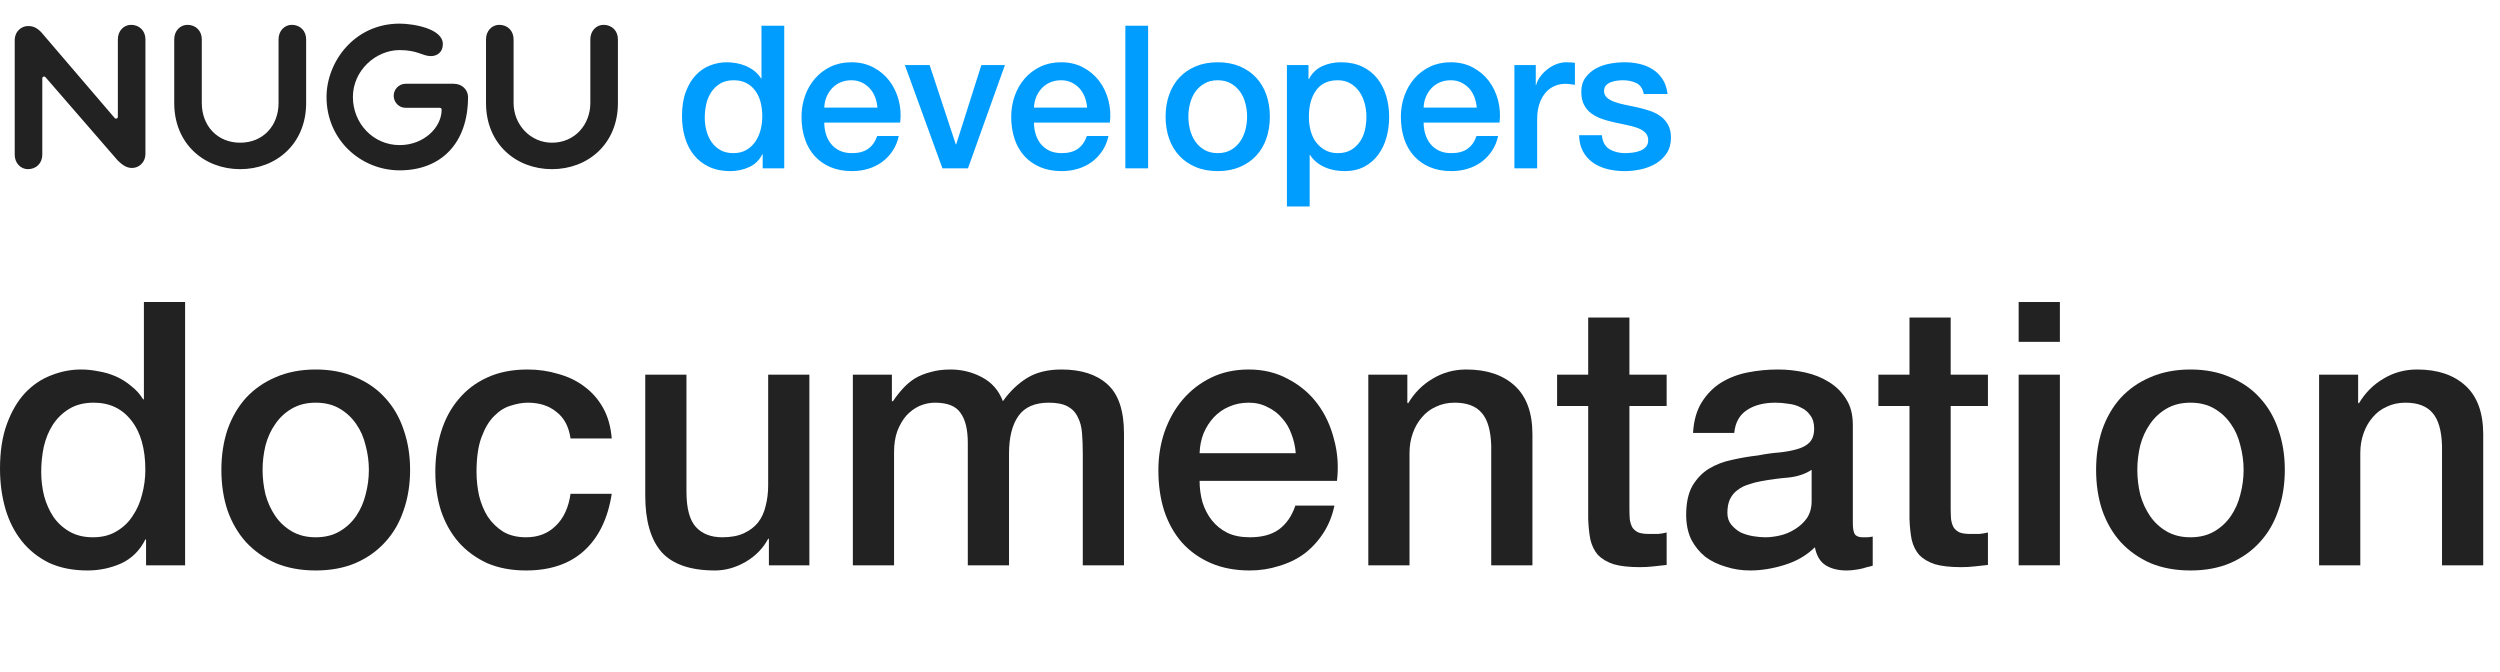
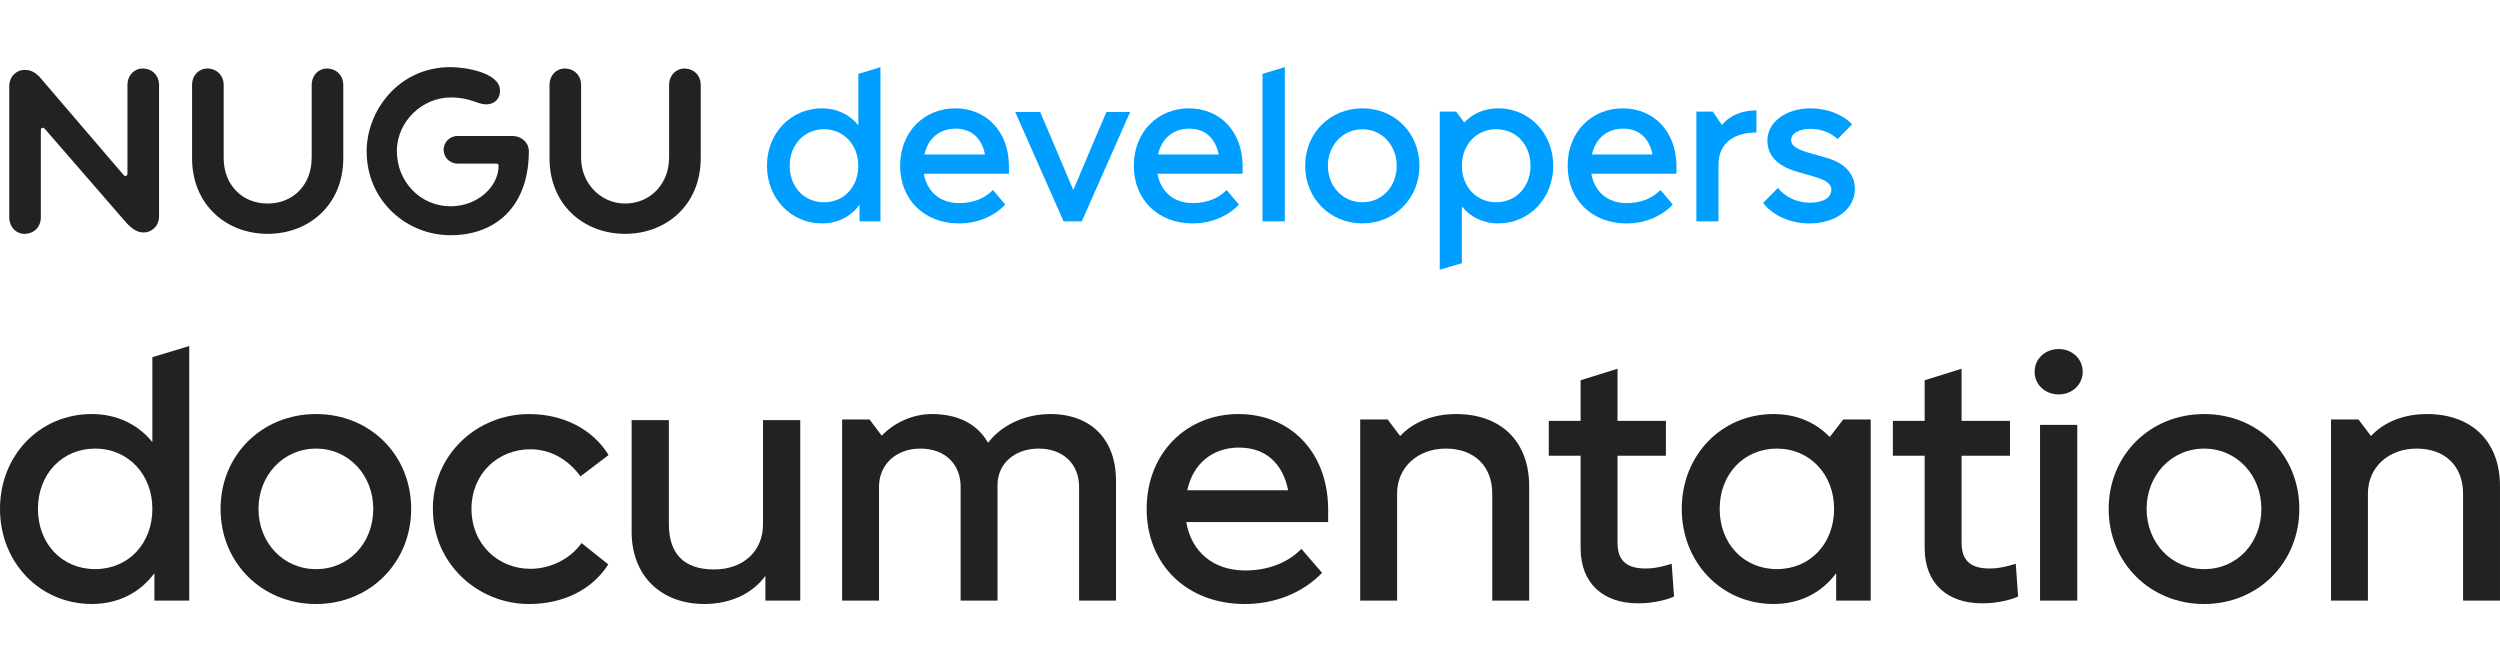
<svg xmlns="http://www.w3.org/2000/svg" width="149" height="40" viewBox="0 0 149 40" fill="none">
-   <path fill-rule="evenodd" clip-rule="evenodd" d="M26.215 6.426C26.275 6.426 26.322 6.473 26.322 6.534C26.322 7.609 25.25 8.648 23.82 8.648C22.248 8.648 21.033 7.358 21.033 5.781C21.033 4.204 22.391 2.985 23.82 2.985C24.893 2.985 25.179 3.344 25.679 3.344C26.036 3.344 26.394 3.129 26.394 2.627C26.394 1.695 24.607 1.408 23.82 1.408C21.104 1.408 19.461 3.702 19.461 5.781C19.461 8.361 21.533 10.153 23.82 10.153C26.251 10.153 27.895 8.576 27.895 5.781C27.895 5.351 27.537 4.992 27.037 4.992H24.178C23.749 4.992 23.463 5.351 23.463 5.709C23.463 6.068 23.749 6.426 24.178 6.426H26.215ZM16.602 6.139C16.602 7.501 15.673 8.505 14.315 8.505C12.957 8.505 12.027 7.501 12.027 6.139V2.34C12.027 1.839 11.67 1.48 11.17 1.48C10.741 1.48 10.384 1.839 10.384 2.34V6.139C10.384 8.576 12.171 10.082 14.315 10.082C16.459 10.082 18.246 8.576 18.246 6.139V2.34C18.246 1.839 17.889 1.48 17.388 1.48C16.959 1.48 16.602 1.839 16.602 2.34V6.139ZM7.004 9.549C7.361 9.907 7.596 10.01 7.881 10.01C8.239 10.01 8.668 9.723 8.668 9.15V2.34C8.668 1.839 8.31 1.48 7.81 1.48C7.381 1.48 7.024 1.839 7.024 2.34V6.964C7.024 7.069 6.896 7.103 6.841 7.04L2.449 1.91C2.163 1.624 1.949 1.552 1.663 1.552C1.306 1.552 0.877 1.839 0.877 2.412V9.222C0.877 9.723 1.234 10.082 1.663 10.082C2.163 10.082 2.521 9.723 2.521 9.222V4.671C2.521 4.572 2.639 4.522 2.713 4.603L7.004 9.549ZM35.184 6.139C35.184 7.43 34.255 8.505 32.897 8.505C31.611 8.505 30.61 7.43 30.61 6.139V2.34C30.61 1.839 30.253 1.48 29.753 1.48C29.323 1.48 28.966 1.839 28.966 2.34V6.139C28.966 8.576 30.753 10.082 32.897 10.082C35.042 10.082 36.828 8.576 36.828 6.139V2.34C36.828 1.839 36.471 1.48 35.971 1.48C35.542 1.48 35.184 1.839 35.184 2.34V6.139Z" fill="#222222" />
-   <path fill-rule="evenodd" clip-rule="evenodd" d="M95.471 8.056C95.51 8.453 95.661 8.731 95.923 8.889C96.185 9.048 96.498 9.127 96.863 9.127C96.99 9.127 97.135 9.117 97.298 9.097C97.46 9.078 97.613 9.04 97.756 8.984C97.899 8.929 98.016 8.847 98.107 8.74C98.198 8.633 98.24 8.493 98.232 8.318C98.224 8.143 98.161 8 98.042 7.889C97.923 7.778 97.77 7.689 97.584 7.621C97.397 7.554 97.185 7.497 96.947 7.449C96.709 7.401 96.467 7.35 96.221 7.294C95.967 7.239 95.723 7.171 95.489 7.092C95.255 7.012 95.044 6.905 94.858 6.77C94.671 6.636 94.522 6.463 94.411 6.253C94.3 6.042 94.245 5.783 94.245 5.473C94.245 5.14 94.326 4.86 94.489 4.634C94.651 4.408 94.858 4.225 95.108 4.086C95.358 3.948 95.635 3.85 95.941 3.795C96.246 3.739 96.538 3.711 96.816 3.711C97.133 3.711 97.437 3.745 97.726 3.812C98.016 3.88 98.278 3.989 98.512 4.14C98.746 4.291 98.941 4.487 99.095 4.729C99.25 4.971 99.347 5.263 99.387 5.604H97.97C97.907 5.279 97.758 5.06 97.524 4.949C97.29 4.838 97.022 4.783 96.721 4.783C96.625 4.783 96.512 4.791 96.382 4.806C96.251 4.822 96.127 4.852 96.012 4.896C95.897 4.939 95.8 5.003 95.721 5.086C95.641 5.169 95.602 5.279 95.602 5.414C95.602 5.58 95.659 5.715 95.774 5.818C95.889 5.921 96.04 6.007 96.227 6.074C96.413 6.142 96.625 6.199 96.863 6.247C97.102 6.294 97.347 6.346 97.601 6.401C97.847 6.457 98.089 6.524 98.328 6.604C98.566 6.683 98.778 6.79 98.964 6.925C99.151 7.06 99.302 7.231 99.416 7.437C99.532 7.643 99.589 7.897 99.589 8.199C99.589 8.564 99.506 8.873 99.339 9.127C99.173 9.381 98.956 9.588 98.691 9.746C98.425 9.905 98.129 10.02 97.804 10.091C97.478 10.163 97.157 10.198 96.84 10.198C96.451 10.198 96.092 10.155 95.763 10.068C95.433 9.98 95.147 9.847 94.906 9.669C94.663 9.49 94.473 9.268 94.334 9.002C94.195 8.736 94.122 8.421 94.114 8.056H95.471ZM90.258 3.878H91.532V5.068H91.555C91.595 4.902 91.673 4.739 91.788 4.58C91.903 4.422 92.042 4.277 92.204 4.146C92.367 4.015 92.547 3.91 92.746 3.83C92.944 3.751 93.147 3.711 93.353 3.711C93.511 3.711 93.621 3.715 93.68 3.723C93.74 3.731 93.801 3.739 93.865 3.747V5.056C93.769 5.041 93.672 5.027 93.573 5.015C93.474 5.003 93.377 4.997 93.281 4.997C93.051 4.997 92.835 5.043 92.633 5.134C92.43 5.225 92.254 5.36 92.103 5.538C91.952 5.717 91.833 5.937 91.746 6.199C91.659 6.461 91.615 6.762 91.615 7.104V10.032H90.258V3.878ZM84.849 7.306C84.849 7.544 84.882 7.774 84.95 7.996C85.017 8.219 85.118 8.413 85.253 8.58C85.388 8.746 85.559 8.879 85.765 8.979C85.971 9.078 86.217 9.127 86.503 9.127C86.9 9.127 87.219 9.042 87.461 8.871C87.703 8.701 87.884 8.445 88.003 8.104H89.288C89.217 8.437 89.094 8.734 88.919 8.996C88.745 9.258 88.534 9.478 88.288 9.657C88.042 9.836 87.767 9.97 87.461 10.062C87.156 10.153 86.836 10.198 86.503 10.198C86.019 10.198 85.59 10.119 85.217 9.96C84.844 9.802 84.529 9.58 84.271 9.294C84.013 9.008 83.819 8.667 83.688 8.27C83.557 7.874 83.492 7.437 83.492 6.961C83.492 6.524 83.561 6.11 83.7 5.717C83.839 5.324 84.037 4.979 84.295 4.681C84.553 4.384 84.864 4.148 85.229 3.973C85.594 3.799 86.007 3.711 86.467 3.711C86.951 3.711 87.386 3.812 87.771 4.015C88.155 4.217 88.475 4.485 88.729 4.818C88.983 5.152 89.167 5.535 89.282 5.967C89.397 6.4 89.427 6.846 89.372 7.306H84.849ZM88.014 6.413C87.998 6.199 87.953 5.993 87.877 5.794C87.802 5.596 87.699 5.424 87.568 5.277C87.437 5.13 87.278 5.011 87.092 4.92C86.905 4.828 86.697 4.783 86.467 4.783C86.229 4.783 86.012 4.824 85.818 4.908C85.624 4.991 85.457 5.106 85.318 5.253C85.179 5.4 85.068 5.572 84.985 5.771C84.901 5.969 84.856 6.183 84.848 6.413H88.014ZM81.438 6.961C81.438 6.683 81.402 6.413 81.331 6.152C81.26 5.89 81.152 5.657 81.01 5.455C80.867 5.253 80.688 5.09 80.474 4.967C80.26 4.844 80.013 4.783 79.736 4.783C79.165 4.783 78.734 4.981 78.445 5.378C78.155 5.775 78.01 6.302 78.01 6.961C78.01 7.27 78.048 7.558 78.123 7.824C78.198 8.09 78.311 8.318 78.462 8.508C78.613 8.699 78.794 8.85 79.004 8.961C79.214 9.072 79.458 9.127 79.736 9.127C80.045 9.127 80.307 9.064 80.522 8.937C80.736 8.81 80.912 8.645 81.051 8.443C81.19 8.24 81.289 8.01 81.349 7.752C81.408 7.495 81.438 7.231 81.438 6.961ZM76.7 3.878H77.986V4.711H78.01C78.2 4.354 78.466 4.098 78.807 3.943C79.148 3.789 79.517 3.711 79.914 3.711C80.398 3.711 80.82 3.797 81.182 3.967C81.543 4.138 81.842 4.372 82.08 4.669C82.318 4.967 82.497 5.314 82.616 5.711C82.735 6.108 82.794 6.532 82.794 6.985C82.794 7.397 82.741 7.798 82.634 8.187C82.526 8.576 82.364 8.919 82.146 9.216C81.927 9.514 81.652 9.752 81.319 9.931C80.985 10.109 80.592 10.198 80.14 10.198C79.942 10.198 79.743 10.181 79.545 10.145C79.347 10.109 79.156 10.052 78.974 9.972C78.791 9.893 78.623 9.792 78.468 9.669C78.313 9.546 78.184 9.401 78.081 9.234H78.057V12.305H76.7V3.878ZM72.577 9.127C72.878 9.127 73.14 9.064 73.362 8.937C73.584 8.81 73.767 8.643 73.91 8.437C74.053 8.231 74.158 7.998 74.225 7.74C74.293 7.483 74.327 7.219 74.327 6.949C74.327 6.687 74.293 6.425 74.225 6.163C74.158 5.902 74.053 5.669 73.91 5.467C73.767 5.265 73.584 5.1 73.362 4.973C73.14 4.846 72.878 4.783 72.577 4.783C72.275 4.783 72.013 4.846 71.791 4.973C71.569 5.1 71.386 5.265 71.243 5.467C71.101 5.669 70.996 5.902 70.928 6.163C70.861 6.425 70.827 6.687 70.827 6.949C70.827 7.219 70.861 7.483 70.928 7.74C70.996 7.998 71.101 8.231 71.243 8.437C71.386 8.643 71.569 8.81 71.791 8.937C72.013 9.064 72.275 9.127 72.577 9.127ZM72.577 10.198C72.085 10.198 71.646 10.117 71.261 9.954C70.877 9.792 70.551 9.568 70.285 9.282C70.02 8.996 69.817 8.655 69.678 8.258C69.539 7.862 69.47 7.425 69.47 6.949C69.47 6.481 69.539 6.048 69.678 5.652C69.817 5.255 70.02 4.914 70.285 4.628C70.551 4.342 70.877 4.118 71.261 3.955C71.646 3.793 72.085 3.711 72.577 3.711C73.069 3.711 73.507 3.793 73.892 3.955C74.277 4.118 74.602 4.342 74.868 4.628C75.134 4.914 75.336 5.255 75.475 5.652C75.614 6.048 75.683 6.481 75.683 6.949C75.683 7.425 75.614 7.862 75.475 8.258C75.336 8.655 75.134 8.996 74.868 9.282C74.602 9.568 74.277 9.792 73.892 9.954C73.507 10.117 73.069 10.198 72.577 10.198ZM67.071 10.032H68.428V1.533H67.071V10.032ZM61.625 7.306C61.625 7.544 61.659 7.774 61.726 7.996C61.794 8.219 61.895 8.413 62.03 8.58C62.165 8.746 62.335 8.879 62.541 8.979C62.748 9.078 62.994 9.127 63.279 9.127C63.676 9.127 63.996 9.042 64.238 8.871C64.48 8.701 64.66 8.445 64.779 8.104H66.065C65.993 8.437 65.87 8.734 65.696 8.996C65.521 9.258 65.311 9.478 65.065 9.657C64.819 9.836 64.543 9.97 64.238 10.062C63.932 10.153 63.613 10.198 63.279 10.198C62.795 10.198 62.367 10.119 61.994 9.96C61.621 9.802 61.306 9.58 61.048 9.294C60.79 9.008 60.595 8.667 60.465 8.27C60.334 7.874 60.268 7.437 60.268 6.961C60.268 6.524 60.337 6.11 60.476 5.717C60.615 5.324 60.814 4.979 61.072 4.681C61.33 4.384 61.641 4.148 62.006 3.973C62.371 3.799 62.784 3.711 63.244 3.711C63.728 3.711 64.162 3.812 64.547 4.015C64.932 4.217 65.251 4.485 65.505 4.818C65.759 5.152 65.944 5.535 66.059 5.967C66.174 6.4 66.204 6.846 66.148 7.306H61.625ZM64.792 6.413C64.776 6.199 64.731 5.993 64.655 5.794C64.58 5.596 64.477 5.424 64.346 5.277C64.215 5.13 64.056 5.011 63.87 4.92C63.683 4.828 63.475 4.783 63.245 4.783C63.007 4.783 62.79 4.824 62.596 4.908C62.402 4.991 62.235 5.106 62.096 5.253C61.957 5.4 61.846 5.572 61.763 5.771C61.679 5.969 61.634 6.183 61.626 6.413H64.792ZM53.93 3.878H55.406L56.965 8.604H56.989L58.489 3.878H59.893L57.691 10.032H56.168L53.93 3.878ZM49.127 7.306C49.127 7.544 49.161 7.774 49.228 7.996C49.296 8.219 49.397 8.413 49.532 8.58C49.667 8.746 49.837 8.879 50.044 8.979C50.25 9.078 50.496 9.127 50.782 9.127C51.178 9.127 51.498 9.042 51.74 8.871C51.982 8.701 52.163 8.445 52.282 8.104H53.567C53.496 8.437 53.373 8.734 53.198 8.996C53.023 9.258 52.813 9.478 52.567 9.657C52.321 9.836 52.045 9.97 51.74 10.062C51.434 10.153 51.115 10.198 50.782 10.198C50.298 10.198 49.869 10.119 49.496 9.96C49.123 9.802 48.808 9.58 48.55 9.294C48.292 9.008 48.098 8.667 47.967 8.27C47.836 7.874 47.77 7.437 47.77 6.961C47.77 6.524 47.84 6.11 47.978 5.717C48.117 5.324 48.316 4.979 48.574 4.681C48.832 4.384 49.143 4.148 49.508 3.973C49.873 3.799 50.286 3.711 50.746 3.711C51.23 3.711 51.665 3.812 52.049 4.015C52.434 4.217 52.754 4.485 53.008 4.818C53.261 5.152 53.446 5.535 53.561 5.967C53.676 6.4 53.706 6.846 53.65 7.306H49.127ZM52.294 6.413C52.278 6.199 52.232 5.993 52.157 5.794C52.082 5.596 51.978 5.424 51.847 5.277C51.717 5.13 51.558 5.011 51.371 4.92C51.185 4.828 50.977 4.783 50.746 4.783C50.508 4.783 50.292 4.824 50.098 4.908C49.903 4.991 49.737 5.106 49.598 5.253C49.459 5.4 49.348 5.572 49.264 5.771C49.181 5.969 49.136 6.183 49.128 6.413H52.294ZM42.004 7.02C42.004 7.282 42.037 7.54 42.105 7.794C42.172 8.048 42.275 8.274 42.414 8.473C42.553 8.671 42.73 8.83 42.944 8.949C43.158 9.068 43.412 9.127 43.706 9.127C44.007 9.127 44.267 9.064 44.485 8.937C44.703 8.81 44.882 8.643 45.021 8.437C45.16 8.231 45.263 7.998 45.331 7.74C45.398 7.483 45.432 7.219 45.432 6.949C45.432 6.267 45.279 5.735 44.973 5.354C44.668 4.973 44.253 4.783 43.729 4.783C43.412 4.783 43.144 4.848 42.926 4.979C42.708 5.11 42.529 5.281 42.39 5.491C42.252 5.701 42.152 5.939 42.093 6.205C42.033 6.471 42.004 6.743 42.004 7.02ZM46.741 10.032H45.456V9.199H45.432C45.249 9.556 44.983 9.812 44.634 9.966C44.285 10.121 43.916 10.199 43.527 10.199C43.043 10.199 42.621 10.113 42.26 9.943C41.898 9.772 41.599 9.54 41.361 9.246C41.123 8.953 40.944 8.606 40.825 8.205C40.706 7.804 40.647 7.374 40.647 6.913C40.647 6.358 40.722 5.878 40.873 5.473C41.024 5.068 41.224 4.735 41.474 4.473C41.724 4.211 42.01 4.019 42.331 3.896C42.653 3.773 42.98 3.712 43.313 3.712C43.503 3.712 43.698 3.729 43.896 3.765C44.095 3.801 44.285 3.858 44.468 3.938C44.65 4.017 44.819 4.118 44.974 4.241C45.128 4.364 45.257 4.509 45.36 4.676H45.384V1.533H46.741V10.032Z" fill="#009DFF" />
-   <path d="M11.032 33.692H8.705V32.154H8.662C8.332 32.813 7.85 33.289 7.218 33.582C6.586 33.861 5.918 34 5.214 34C4.338 34 3.57 33.846 2.909 33.538C2.262 33.216 1.724 32.784 1.293 32.242C0.862 31.7 0.539 31.062 0.323 30.33C0.108 29.582 0 28.784 0 27.934C0 26.908 0.136 26.022 0.409 25.275C0.682 24.527 1.041 23.912 1.487 23.429C1.946 22.945 2.464 22.593 3.038 22.374C3.627 22.139 4.223 22.022 4.827 22.022C5.171 22.022 5.523 22.059 5.882 22.132C6.242 22.191 6.586 22.293 6.917 22.44C7.247 22.586 7.549 22.777 7.822 23.011C8.109 23.231 8.346 23.494 8.533 23.802H8.576V18H11.032V33.692ZM2.456 28.132C2.456 28.615 2.514 29.092 2.629 29.56C2.758 30.029 2.945 30.447 3.189 30.813C3.448 31.18 3.771 31.473 4.159 31.692C4.546 31.912 5.006 32.022 5.538 32.022C6.083 32.022 6.55 31.905 6.938 31.67C7.34 31.436 7.664 31.128 7.908 30.747C8.166 30.366 8.353 29.941 8.468 29.473C8.597 28.989 8.662 28.498 8.662 28C8.662 26.74 8.382 25.758 7.822 25.055C7.276 24.352 6.529 24 5.581 24C5.006 24 4.518 24.125 4.116 24.374C3.728 24.608 3.404 24.923 3.146 25.319C2.902 25.7 2.722 26.139 2.607 26.637C2.507 27.121 2.456 27.619 2.456 28.132Z" fill="#222222" />
-   <path d="M18.818 34C17.927 34 17.13 33.853 16.426 33.56C15.736 33.253 15.148 32.835 14.659 32.308C14.185 31.78 13.819 31.15 13.56 30.418C13.316 29.685 13.194 28.879 13.194 28C13.194 27.136 13.316 26.337 13.56 25.604C13.819 24.872 14.185 24.242 14.659 23.714C15.148 23.187 15.736 22.777 16.426 22.483C17.13 22.176 17.927 22.022 18.818 22.022C19.708 22.022 20.498 22.176 21.188 22.483C21.892 22.777 22.481 23.187 22.955 23.714C23.443 24.242 23.809 24.872 24.054 25.604C24.312 26.337 24.442 27.136 24.442 28C24.442 28.879 24.312 29.685 24.054 30.418C23.809 31.15 23.443 31.78 22.955 32.308C22.481 32.835 21.892 33.253 21.188 33.56C20.498 33.853 19.708 34 18.818 34ZM18.818 32.022C19.364 32.022 19.838 31.905 20.24 31.67C20.642 31.436 20.973 31.128 21.231 30.747C21.49 30.366 21.676 29.941 21.791 29.473C21.921 28.989 21.985 28.498 21.985 28C21.985 27.517 21.921 27.033 21.791 26.549C21.676 26.066 21.49 25.641 21.231 25.275C20.973 24.894 20.642 24.586 20.24 24.352C19.838 24.117 19.364 24 18.818 24C18.272 24 17.798 24.117 17.396 24.352C16.993 24.586 16.663 24.894 16.404 25.275C16.146 25.641 15.952 26.066 15.823 26.549C15.708 27.033 15.65 27.517 15.65 28C15.65 28.498 15.708 28.989 15.823 29.473C15.952 29.941 16.146 30.366 16.404 30.747C16.663 31.128 16.993 31.436 17.396 31.67C17.798 31.905 18.272 32.022 18.818 32.022Z" fill="#222222" />
-   <path d="M34.004 26.132C33.903 25.429 33.623 24.901 33.163 24.549C32.718 24.183 32.151 24 31.461 24C31.145 24 30.808 24.059 30.448 24.176C30.089 24.278 29.759 24.483 29.457 24.791C29.155 25.084 28.904 25.502 28.703 26.044C28.502 26.571 28.401 27.267 28.401 28.132C28.401 28.601 28.452 29.07 28.552 29.538C28.667 30.007 28.84 30.425 29.069 30.791C29.314 31.157 29.622 31.458 29.996 31.692C30.369 31.912 30.822 32.022 31.353 32.022C32.072 32.022 32.66 31.795 33.12 31.341C33.594 30.886 33.889 30.249 34.004 29.429H36.46C36.23 30.908 35.677 32.044 34.801 32.835C33.939 33.612 32.79 34 31.353 34C30.477 34 29.701 33.853 29.026 33.56C28.366 33.253 27.805 32.843 27.346 32.33C26.886 31.802 26.534 31.18 26.29 30.462C26.06 29.744 25.945 28.967 25.945 28.132C25.945 27.282 26.06 26.483 26.29 25.736C26.52 24.989 26.864 24.344 27.324 23.802C27.784 23.245 28.351 22.813 29.026 22.506C29.716 22.183 30.52 22.022 31.439 22.022C32.086 22.022 32.696 22.11 33.271 22.286C33.86 22.447 34.377 22.696 34.822 23.033C35.282 23.37 35.656 23.795 35.943 24.308C36.23 24.82 36.403 25.429 36.46 26.132H34.004Z" fill="#222222" />
-   <path d="M48.239 33.692H45.826V32.11H45.783C45.481 32.681 45.029 33.143 44.425 33.495C43.836 33.831 43.233 34 42.615 34C41.15 34 40.087 33.634 39.426 32.901C38.78 32.154 38.457 31.033 38.457 29.538V22.33H40.913V29.297C40.913 30.293 41.1 30.996 41.473 31.407C41.847 31.817 42.371 32.022 43.046 32.022C43.563 32.022 43.994 31.941 44.339 31.78C44.684 31.619 44.964 31.407 45.179 31.143C45.395 30.864 45.546 30.535 45.632 30.154C45.732 29.773 45.783 29.363 45.783 28.923V22.33H48.239V33.692Z" fill="#222222" />
-   <path d="M50.83 22.33H53.157V23.912H53.221C53.408 23.634 53.609 23.377 53.825 23.143C54.04 22.908 54.277 22.711 54.536 22.549C54.809 22.388 55.117 22.264 55.462 22.176C55.807 22.073 56.202 22.022 56.647 22.022C57.322 22.022 57.947 22.176 58.522 22.483C59.111 22.791 59.527 23.267 59.772 23.912C60.188 23.326 60.669 22.864 61.215 22.527C61.761 22.191 62.443 22.022 63.262 22.022C64.44 22.022 65.352 22.315 65.999 22.901C66.659 23.487 66.99 24.469 66.99 25.846V33.692H64.534V27.055C64.534 26.601 64.519 26.191 64.49 25.824C64.462 25.443 64.376 25.121 64.232 24.857C64.103 24.579 63.901 24.366 63.629 24.22C63.356 24.073 62.982 24 62.508 24C61.675 24 61.072 24.264 60.698 24.791C60.325 25.319 60.138 26.066 60.138 27.033V33.692H57.681V26.396C57.681 25.604 57.538 25.011 57.251 24.615C56.978 24.205 56.468 24 55.721 24C55.405 24 55.096 24.066 54.794 24.198C54.507 24.33 54.248 24.52 54.018 24.769C53.803 25.018 53.623 25.326 53.48 25.692C53.35 26.059 53.286 26.476 53.286 26.945V33.692H50.83V22.33Z" fill="#222222" />
-   <path d="M77.227 27.011C77.198 26.615 77.112 26.234 76.969 25.868C76.839 25.502 76.653 25.187 76.409 24.923C76.179 24.645 75.891 24.425 75.547 24.264C75.216 24.088 74.843 24 74.426 24C73.995 24 73.6 24.081 73.241 24.242C72.896 24.388 72.595 24.601 72.336 24.879C72.092 25.143 71.891 25.458 71.733 25.824C71.589 26.191 71.51 26.586 71.496 27.011H77.227ZM71.496 28.659C71.496 29.099 71.553 29.524 71.668 29.934C71.797 30.344 71.984 30.703 72.228 31.011C72.472 31.319 72.781 31.568 73.155 31.758C73.528 31.934 73.974 32.022 74.491 32.022C75.209 32.022 75.784 31.868 76.215 31.56C76.66 31.238 76.99 30.762 77.206 30.132H79.533C79.403 30.747 79.181 31.297 78.865 31.78C78.549 32.264 78.168 32.674 77.723 33.011C77.278 33.333 76.775 33.575 76.215 33.736C75.669 33.912 75.094 34 74.491 34C73.615 34 72.839 33.853 72.164 33.56C71.489 33.267 70.914 32.857 70.44 32.33C69.98 31.802 69.628 31.172 69.384 30.44C69.154 29.707 69.039 28.901 69.039 28.022C69.039 27.216 69.162 26.454 69.406 25.736C69.664 25.004 70.023 24.366 70.483 23.824C70.957 23.267 71.525 22.828 72.185 22.506C72.846 22.183 73.593 22.022 74.426 22.022C75.302 22.022 76.085 22.212 76.775 22.593C77.479 22.96 78.06 23.451 78.52 24.066C78.98 24.681 79.31 25.392 79.511 26.198C79.727 26.989 79.784 27.809 79.684 28.659H71.496Z" fill="#222222" />
-   <path d="M81.551 22.33H83.878V24L83.921 24.044C84.295 23.414 84.783 22.923 85.386 22.571C85.99 22.205 86.658 22.022 87.39 22.022C88.611 22.022 89.574 22.344 90.278 22.989C90.981 23.634 91.333 24.601 91.333 25.89V33.692H88.877V26.549C88.848 25.656 88.662 25.011 88.317 24.615C87.972 24.205 87.433 24 86.701 24C86.284 24 85.911 24.081 85.58 24.242C85.25 24.388 84.97 24.601 84.74 24.879C84.51 25.143 84.331 25.458 84.201 25.824C84.072 26.191 84.007 26.579 84.007 26.989V33.692H81.551V22.33Z" fill="#222222" />
-   <path d="M92.803 22.33H94.656V18.923H97.113V22.33H99.332V24.198H97.113V30.264C97.113 30.527 97.12 30.755 97.134 30.945C97.163 31.136 97.213 31.297 97.285 31.429C97.371 31.56 97.493 31.663 97.651 31.736C97.809 31.795 98.025 31.824 98.298 31.824C98.47 31.824 98.643 31.824 98.815 31.824C98.987 31.809 99.16 31.78 99.332 31.736V33.67C99.059 33.7 98.793 33.729 98.535 33.758C98.276 33.788 98.011 33.802 97.738 33.802C97.091 33.802 96.567 33.744 96.165 33.626C95.777 33.495 95.468 33.311 95.238 33.077C95.023 32.828 94.872 32.52 94.786 32.154C94.714 31.788 94.671 31.37 94.656 30.901V24.198H92.803V22.33Z" fill="#222222" />
-   <path d="M110.429 31.165C110.429 31.473 110.465 31.692 110.537 31.824C110.623 31.956 110.781 32.022 111.011 32.022C111.083 32.022 111.169 32.022 111.269 32.022C111.37 32.022 111.485 32.007 111.614 31.978V33.714C111.528 33.744 111.413 33.773 111.269 33.802C111.14 33.846 111.004 33.883 110.86 33.912C110.716 33.941 110.573 33.963 110.429 33.978C110.285 33.993 110.163 34 110.063 34C109.56 34 109.143 33.897 108.813 33.692C108.483 33.487 108.267 33.128 108.167 32.615C107.678 33.099 107.075 33.451 106.357 33.67C105.653 33.89 104.971 34 104.31 34C103.807 34 103.326 33.927 102.866 33.78C102.406 33.648 101.997 33.451 101.638 33.187C101.293 32.908 101.013 32.564 100.798 32.154C100.596 31.729 100.496 31.238 100.496 30.681C100.496 29.978 100.618 29.407 100.862 28.967C101.121 28.527 101.451 28.183 101.853 27.934C102.27 27.685 102.73 27.509 103.232 27.407C103.75 27.289 104.267 27.201 104.784 27.143C105.229 27.055 105.653 26.996 106.055 26.967C106.457 26.923 106.809 26.857 107.111 26.769C107.427 26.681 107.671 26.549 107.843 26.374C108.03 26.183 108.124 25.905 108.124 25.538C108.124 25.216 108.045 24.952 107.887 24.747C107.743 24.542 107.556 24.388 107.326 24.286C107.111 24.169 106.867 24.095 106.594 24.066C106.321 24.022 106.062 24 105.818 24C105.129 24 104.561 24.146 104.116 24.44C103.671 24.733 103.419 25.187 103.362 25.802H100.905C100.948 25.07 101.121 24.462 101.422 23.978C101.724 23.494 102.105 23.106 102.564 22.813C103.038 22.52 103.57 22.315 104.159 22.198C104.748 22.081 105.351 22.022 105.969 22.022C106.515 22.022 107.053 22.081 107.585 22.198C108.116 22.315 108.59 22.506 109.007 22.769C109.438 23.033 109.783 23.377 110.041 23.802C110.3 24.212 110.429 24.718 110.429 25.319V31.165ZM107.973 28C107.599 28.249 107.14 28.403 106.594 28.462C106.048 28.506 105.502 28.579 104.956 28.681C104.698 28.725 104.446 28.791 104.202 28.879C103.958 28.952 103.742 29.062 103.556 29.209C103.369 29.341 103.218 29.524 103.103 29.758C103.003 29.978 102.952 30.249 102.952 30.571C102.952 30.85 103.031 31.084 103.189 31.275C103.347 31.465 103.534 31.619 103.75 31.736C103.979 31.839 104.224 31.912 104.482 31.956C104.755 32 104.999 32.022 105.215 32.022C105.488 32.022 105.782 31.985 106.098 31.912C106.414 31.839 106.709 31.714 106.982 31.538C107.269 31.363 107.506 31.143 107.693 30.879C107.879 30.601 107.973 30.264 107.973 29.868V28Z" fill="#222222" />
-   <path d="M111.952 22.33H113.805V18.923H116.261V22.33H118.481V24.198H116.261V30.264C116.261 30.527 116.268 30.755 116.283 30.945C116.311 31.136 116.362 31.297 116.434 31.429C116.52 31.56 116.642 31.663 116.8 31.736C116.958 31.795 117.173 31.824 117.446 31.824C117.619 31.824 117.791 31.824 117.963 31.824C118.136 31.809 118.308 31.78 118.481 31.736V33.67C118.208 33.7 117.942 33.729 117.683 33.758C117.425 33.788 117.159 33.802 116.886 33.802C116.24 33.802 115.715 33.744 115.313 33.626C114.925 33.495 114.616 33.311 114.387 33.077C114.171 32.828 114.02 32.52 113.934 32.154C113.862 31.788 113.819 31.37 113.805 30.901V24.198H111.952V22.33Z" fill="#222222" />
-   <path d="M120.312 18H122.769V20.374H120.312V18ZM120.312 22.33H122.769V33.692H120.312V22.33Z" fill="#222222" />
-   <path d="M130.552 34C129.661 34 128.864 33.853 128.16 33.56C127.47 33.253 126.881 32.835 126.393 32.308C125.919 31.78 125.553 31.15 125.294 30.418C125.05 29.685 124.928 28.879 124.928 28C124.928 27.136 125.05 26.337 125.294 25.604C125.553 24.872 125.919 24.242 126.393 23.714C126.881 23.187 127.47 22.777 128.16 22.483C128.864 22.176 129.661 22.022 130.552 22.022C131.442 22.022 132.232 22.176 132.922 22.483C133.626 22.777 134.215 23.187 134.689 23.714C135.177 24.242 135.543 24.872 135.788 25.604C136.046 26.337 136.175 27.136 136.175 28C136.175 28.879 136.046 29.685 135.788 30.418C135.543 31.15 135.177 31.78 134.689 32.308C134.215 32.835 133.626 33.253 132.922 33.56C132.232 33.853 131.442 34 130.552 34ZM130.552 32.022C131.098 32.022 131.572 31.905 131.974 31.67C132.376 31.436 132.706 31.128 132.965 30.747C133.224 30.366 133.41 29.941 133.525 29.473C133.654 28.989 133.719 28.498 133.719 28C133.719 27.517 133.654 27.033 133.525 26.549C133.41 26.066 133.224 25.641 132.965 25.275C132.706 24.894 132.376 24.586 131.974 24.352C131.572 24.117 131.098 24 130.552 24C130.006 24 129.532 24.117 129.13 24.352C128.727 24.586 128.397 24.894 128.138 25.275C127.88 25.641 127.686 26.066 127.557 26.549C127.442 27.033 127.384 27.517 127.384 28C127.384 28.498 127.442 28.989 127.557 29.473C127.686 29.941 127.88 30.366 128.138 30.747C128.397 31.128 128.727 31.436 129.13 31.67C129.532 31.905 130.006 32.022 130.552 32.022Z" fill="#222222" />
-   <path d="M138.218 22.33H140.545V24L140.588 24.044C140.961 23.414 141.45 22.923 142.053 22.571C142.656 22.205 143.324 22.022 144.057 22.022C145.278 22.022 146.24 22.344 146.944 22.989C147.648 23.634 148 24.601 148 25.89V33.692H145.544V26.549C145.515 25.656 145.328 25.011 144.983 24.615C144.639 24.205 144.1 24 143.367 24C142.951 24 142.577 24.081 142.247 24.242C141.917 24.388 141.636 24.601 141.407 24.879C141.177 25.143 140.997 25.458 140.868 25.824C140.739 26.191 140.674 26.579 140.674 26.989V33.692H138.218V22.33Z" fill="#222222" />
+   <path d="M9.081 21.287L11.28 20.622V35.796H9.202V34.161C8.354 35.312 7.063 35.998 5.469 35.998C2.382 35.998 0 33.535 0 30.327C0 27.119 2.381 24.677 5.469 24.677C6.983 24.677 8.234 25.303 9.081 26.351V21.286V21.287ZM9.081 30.327C9.081 28.268 7.628 26.736 5.671 26.736C3.714 26.736 2.261 28.249 2.261 30.327C2.261 32.405 3.694 33.919 5.671 33.919C7.648 33.919 9.081 32.405 9.081 30.327Z" fill="#222222" />
+   <path d="M13.146 30.328C13.146 27.12 15.607 24.678 18.836 24.678C22.064 24.678 24.506 27.12 24.506 30.328C24.506 33.537 22.044 35.999 18.836 35.999C15.627 35.999 13.146 33.557 13.146 30.328ZM22.247 30.328C22.247 28.331 20.794 26.737 18.837 26.737C16.88 26.737 15.406 28.331 15.406 30.328C15.406 32.326 16.86 33.92 18.837 33.92C20.814 33.92 22.247 32.346 22.247 30.328Z" fill="#222222" />
+   <path d="M25.799 30.328C25.799 27.079 28.443 24.678 31.53 24.678C33.528 24.678 35.304 25.545 36.272 27.12L34.598 28.391C33.832 27.341 32.761 26.777 31.612 26.777C29.695 26.777 28.101 28.21 28.101 30.328C28.101 32.447 29.695 33.901 31.612 33.901C32.802 33.901 33.993 33.316 34.659 32.367L36.253 33.638C35.265 35.192 33.508 35.999 31.531 35.999C28.463 35.999 25.8 33.578 25.8 30.328H25.799Z" fill="#222222" />
+   <path d="M45.475 25.041H47.695V35.796H45.617V34.324C44.83 35.393 43.518 35.998 41.984 35.998C39.381 35.998 37.645 34.303 37.645 31.7V25.041H39.865V31.235C39.865 33.011 40.773 33.939 42.549 33.939C44.324 33.939 45.475 32.829 45.475 31.256V25.041Z" fill="#222222" />
+   <path d="M66.514 28.653V35.796H64.314V29.015C64.314 27.644 63.346 26.736 61.913 26.736C60.48 26.736 59.452 27.623 59.452 28.915V35.796H57.253V29.015C57.253 27.644 56.304 26.736 54.852 26.736C53.4 26.736 52.389 27.685 52.389 29.015V35.796H50.19V25H51.825L52.551 25.968C53.299 25.181 54.408 24.677 55.538 24.677C57.111 24.677 58.262 25.282 58.888 26.392C59.674 25.342 61.087 24.677 62.6 24.677C65.022 24.677 66.515 26.19 66.515 28.653H66.514Z" fill="#222222" />
+   <path d="M79.156 31.115H70.701C71.004 32.891 72.316 34 74.212 34C75.604 34 76.795 33.516 77.562 32.709L78.794 34.142C77.643 35.333 75.989 35.999 74.193 35.999C70.742 35.999 68.341 33.658 68.341 30.328C68.341 26.999 70.722 24.678 73.81 24.678C76.898 24.678 79.158 26.939 79.158 30.389V31.115H79.156ZM70.761 29.219H76.774C76.451 27.604 75.422 26.676 73.848 26.676C72.275 26.676 71.103 27.625 70.761 29.219Z" fill="#222222" />
+   <path d="M91.138 28.976V35.796H88.938V29.419C88.938 27.765 87.849 26.736 86.173 26.736C84.497 26.736 83.267 27.846 83.267 29.419V35.796H81.068V25H82.703L83.45 25.988C84.237 25.14 85.427 24.677 86.78 24.677C89.484 24.677 91.139 26.332 91.139 28.974L91.138 28.976Z" fill="#222222" />
+   <path d="M99.773 35.555C99.309 35.757 98.562 35.958 97.614 35.958C95.576 35.958 94.204 34.788 94.204 32.67V27.161H92.308V25.083H94.204V22.662L96.404 21.976V25.083H99.289V27.161H96.404V32.348C96.404 33.518 97.069 33.882 98.078 33.882C98.663 33.882 99.188 33.74 99.632 33.599L99.774 35.557L99.773 35.555Z" fill="#222222" />
+   <path d="M109.859 25H111.494V35.796H109.435V34.161C108.587 35.312 107.295 35.998 105.701 35.998C102.614 35.998 100.232 33.535 100.232 30.327C100.232 27.119 102.613 24.677 105.701 24.677C107.073 24.677 108.224 25.181 109.052 26.048L109.859 24.998V25ZM109.313 30.327C109.313 28.268 107.86 26.736 105.903 26.736C103.947 26.736 102.493 28.249 102.493 30.327C102.493 32.405 103.926 33.919 105.903 33.919C107.88 33.919 109.313 32.405 109.313 30.327Z" fill="#222222" />
+   <path d="M120.279 35.555C119.815 35.757 119.068 35.958 118.12 35.958C116.082 35.958 114.71 34.788 114.71 32.67V27.161H112.814V25.083H114.71V22.662L116.91 21.976V25.083H119.795V27.161H116.91V32.348C116.91 33.518 117.575 33.882 118.584 33.882C119.169 33.882 119.694 33.74 120.138 33.599L120.28 35.557L120.279 35.555Z" fill="#222222" />
+   <path d="M121.263 22.156C121.263 21.389 121.889 20.803 122.696 20.803C123.504 20.803 124.129 21.388 124.129 22.156C124.129 22.923 123.504 23.508 122.696 23.508C121.889 23.508 121.263 22.923 121.263 22.156ZM121.586 35.796V25.323H123.806V35.796H121.586Z" fill="#222222" />
+   <path d="M125.677 30.328C125.677 27.12 128.14 24.678 131.368 24.678C134.597 24.678 137.039 27.12 137.039 30.328C137.039 33.537 134.578 35.999 131.368 35.999C128.159 35.999 125.677 33.557 125.677 30.328ZM134.778 30.328C134.778 28.331 133.325 26.737 131.368 26.737C129.412 26.737 127.938 28.331 127.938 30.328C127.938 32.326 129.391 33.92 131.368 33.92C133.345 33.92 134.778 32.346 134.778 30.328Z" fill="#222222" />
+   <path d="M148.999 28.976V35.796H146.799V29.419C146.799 27.765 145.71 26.736 144.034 26.736C142.358 26.736 141.128 27.846 141.128 29.419V35.796H138.929V25H140.564L141.311 25.988C142.098 25.14 143.288 24.677 144.641 24.677C147.345 24.677 149 26.332 149 28.974L148.999 28.976Z" fill="#222222" />
+   <path fill-rule="evenodd" clip-rule="evenodd" d="M29.594 9.749C29.663 9.749 29.717 9.804 29.717 9.873C29.717 11.104 28.489 12.294 26.849 12.294C25.046 12.294 23.653 10.816 23.653 9.01C23.653 7.204 25.209 5.809 26.849 5.809C28.078 5.809 28.405 6.219 28.98 6.219C29.39 6.219 29.8 5.972 29.8 5.397C29.798 4.33 27.75 4.001 26.849 4.001C23.736 4.001 21.852 6.628 21.852 9.01C21.852 11.966 24.228 14.019 26.849 14.019C29.635 14.019 31.519 12.213 31.519 9.01C31.519 8.518 31.109 8.107 30.536 8.107H27.259C26.767 8.107 26.439 8.517 26.439 8.928C26.439 9.339 26.767 9.749 27.259 9.749H29.594ZM18.574 9.42C18.574 10.981 17.509 12.13 15.953 12.13C14.396 12.13 13.331 10.981 13.331 9.42V5.069C13.331 4.495 12.921 4.084 12.348 4.084C11.856 4.084 11.447 4.494 11.447 5.069V9.422C11.447 12.213 13.496 13.937 15.954 13.937C18.412 13.937 20.46 12.213 20.46 9.422V5.069C20.46 4.495 20.05 4.084 19.477 4.084C18.985 4.084 18.577 4.494 18.577 5.069V9.422L18.574 9.42ZM7.573 13.326C7.983 13.736 8.252 13.855 8.579 13.855C8.989 13.855 9.48 13.525 9.48 12.87V5.069C9.48 4.495 9.07 4.084 8.497 4.084C8.005 4.084 7.596 4.494 7.596 5.069V10.365C7.596 10.486 7.451 10.524 7.386 10.452L2.352 4.577C2.024 4.25 1.779 4.167 1.451 4.167C1.042 4.167 0.551 4.496 0.551 5.153V12.953C0.551 13.527 0.961 13.938 1.451 13.938C2.024 13.938 2.434 13.528 2.434 12.953V7.739C2.434 7.626 2.57 7.569 2.655 7.661L7.573 13.327V13.326ZM39.876 9.42C39.876 10.898 38.811 12.13 37.255 12.13C35.78 12.13 34.634 10.898 34.634 9.42V5.069C34.634 4.495 34.224 4.084 33.651 4.084C33.159 4.084 32.75 4.494 32.75 5.069V9.422C32.75 12.213 34.798 13.937 37.257 13.937C39.715 13.937 41.763 12.213 41.763 9.422V5.069C41.763 4.495 41.353 4.084 40.78 4.084C40.288 4.084 39.879 4.494 39.879 5.069V9.422L39.876 9.42Z" fill="#222222" />
+   <path d="M51.155 4.404L52.475 4V13.192H51.229V12.202C50.72 12.898 49.946 13.314 48.991 13.314C47.139 13.314 45.711 11.823 45.711 9.879C45.711 7.935 47.139 6.457 48.991 6.457C49.899 6.457 50.648 6.836 51.157 7.471V4.404H51.155ZM51.155 9.88C51.155 8.633 50.284 7.704 49.11 7.704C47.936 7.704 47.065 8.621 47.065 9.88C47.065 11.139 47.924 12.056 49.11 12.056C50.296 12.056 51.155 11.139 51.155 9.88Z" fill="#009FFF" />
+   <path d="M60.133 10.356H55.064C55.246 11.432 56.032 12.105 57.169 12.105C58.004 12.105 58.718 11.811 59.178 11.323L59.915 12.191C59.226 12.913 58.233 13.316 57.156 13.316C55.087 13.316 53.647 11.898 53.647 9.88C53.647 7.863 55.075 6.458 56.927 6.458C58.778 6.458 60.133 7.828 60.133 9.917V10.356ZM55.099 9.207H58.705C58.511 8.229 57.894 7.667 56.95 7.667C56.007 7.667 55.305 8.242 55.099 9.207Z" fill="#009FFF" />
+   <path d="M65.941 6.677H67.356L64.476 13.192H63.388L60.508 6.677H61.996L63.968 11.322L65.94 6.677H65.941Z" fill="#009FFF" />
+   <path d="M74.059 10.356H68.99C69.172 11.432 69.959 12.105 71.096 12.105C71.93 12.105 72.644 11.811 73.104 11.323L73.842 12.191C73.153 12.913 72.16 13.316 71.084 13.316C69.015 13.316 67.575 11.898 67.575 9.88C67.575 7.863 69.003 6.458 70.855 6.458C72.706 6.458 74.061 7.828 74.061 9.917V10.356H74.059ZM69.025 9.207H72.631C72.437 8.229 71.82 7.667 70.877 7.667C69.933 7.667 69.231 8.242 69.025 9.207Z" fill="#009FFF" />
+   <path d="M75.245 13.192V4.404L76.576 4V13.192H75.245Z" fill="#009FFF" />
+   <path d="M77.787 9.879C77.787 7.935 79.264 6.457 81.199 6.457C83.134 6.457 84.599 7.936 84.599 9.879C84.599 11.821 83.122 13.314 81.199 13.314C79.276 13.314 77.787 11.835 77.787 9.879ZM83.244 9.879C83.244 8.668 82.373 7.703 81.199 7.703C80.025 7.703 79.142 8.668 79.142 9.879C79.142 11.089 80.013 12.055 81.199 12.055C82.385 12.055 83.244 11.101 83.244 9.879Z" fill="#009FFF" />
+   <path d="M92.573 9.879C92.573 11.823 91.145 13.314 89.294 13.314C88.386 13.314 87.636 12.935 87.128 12.3V15.686L85.808 16.076V6.652H86.788L87.272 7.3C87.78 6.762 88.469 6.457 89.292 6.457C91.144 6.457 92.572 7.936 92.572 9.879H92.573ZM91.219 9.879C91.219 8.62 90.359 7.703 89.173 7.703C87.987 7.703 87.128 8.631 87.128 9.879C87.128 11.126 87.999 12.055 89.173 12.055C90.347 12.055 91.219 11.138 91.219 9.879Z" fill="#009FFF" />
+   <path d="M99.917 10.356H94.848C95.03 11.432 95.816 12.105 96.953 12.105C97.788 12.105 98.502 11.811 98.962 11.323L99.7 12.191C99.01 12.913 98.017 13.316 96.94 13.316C94.871 13.316 93.431 11.898 93.431 9.88C93.431 7.863 94.859 6.458 96.711 6.458C98.562 6.458 99.917 7.828 99.917 9.917V10.356ZM94.883 9.207H98.489C98.295 8.229 97.678 7.667 96.734 7.667C95.791 7.667 95.089 8.242 94.883 9.207Z" fill="#009FFF" />
+   <path d="M102.628 7.447C103.125 6.848 103.862 6.579 104.685 6.579V7.898C103.488 7.898 102.422 8.411 102.422 9.829V13.191H101.103V6.652H102.083L102.628 7.447Z" fill="#009FFF" />
+   <path d="M105.083 12.092L105.966 11.2C106.378 11.738 107.115 12.08 107.841 12.08C108.676 12.08 109.148 11.786 109.148 11.298C109.148 10.956 108.808 10.735 108.167 10.54L107.067 10.223C105.93 9.892 105.336 9.257 105.336 8.377C105.336 7.265 106.45 6.458 107.913 6.458C108.882 6.458 109.85 6.826 110.382 7.412L109.522 8.292C109.099 7.888 108.517 7.681 107.913 7.681C107.187 7.681 106.751 7.961 106.751 8.354C106.751 8.684 107.089 8.891 107.743 9.087L108.857 9.404C109.945 9.71 110.551 10.37 110.551 11.263C110.551 12.46 109.402 13.317 107.84 13.317C106.714 13.317 105.662 12.853 105.082 12.095L105.083 12.092Z" fill="#009FFF" />
</svg>
